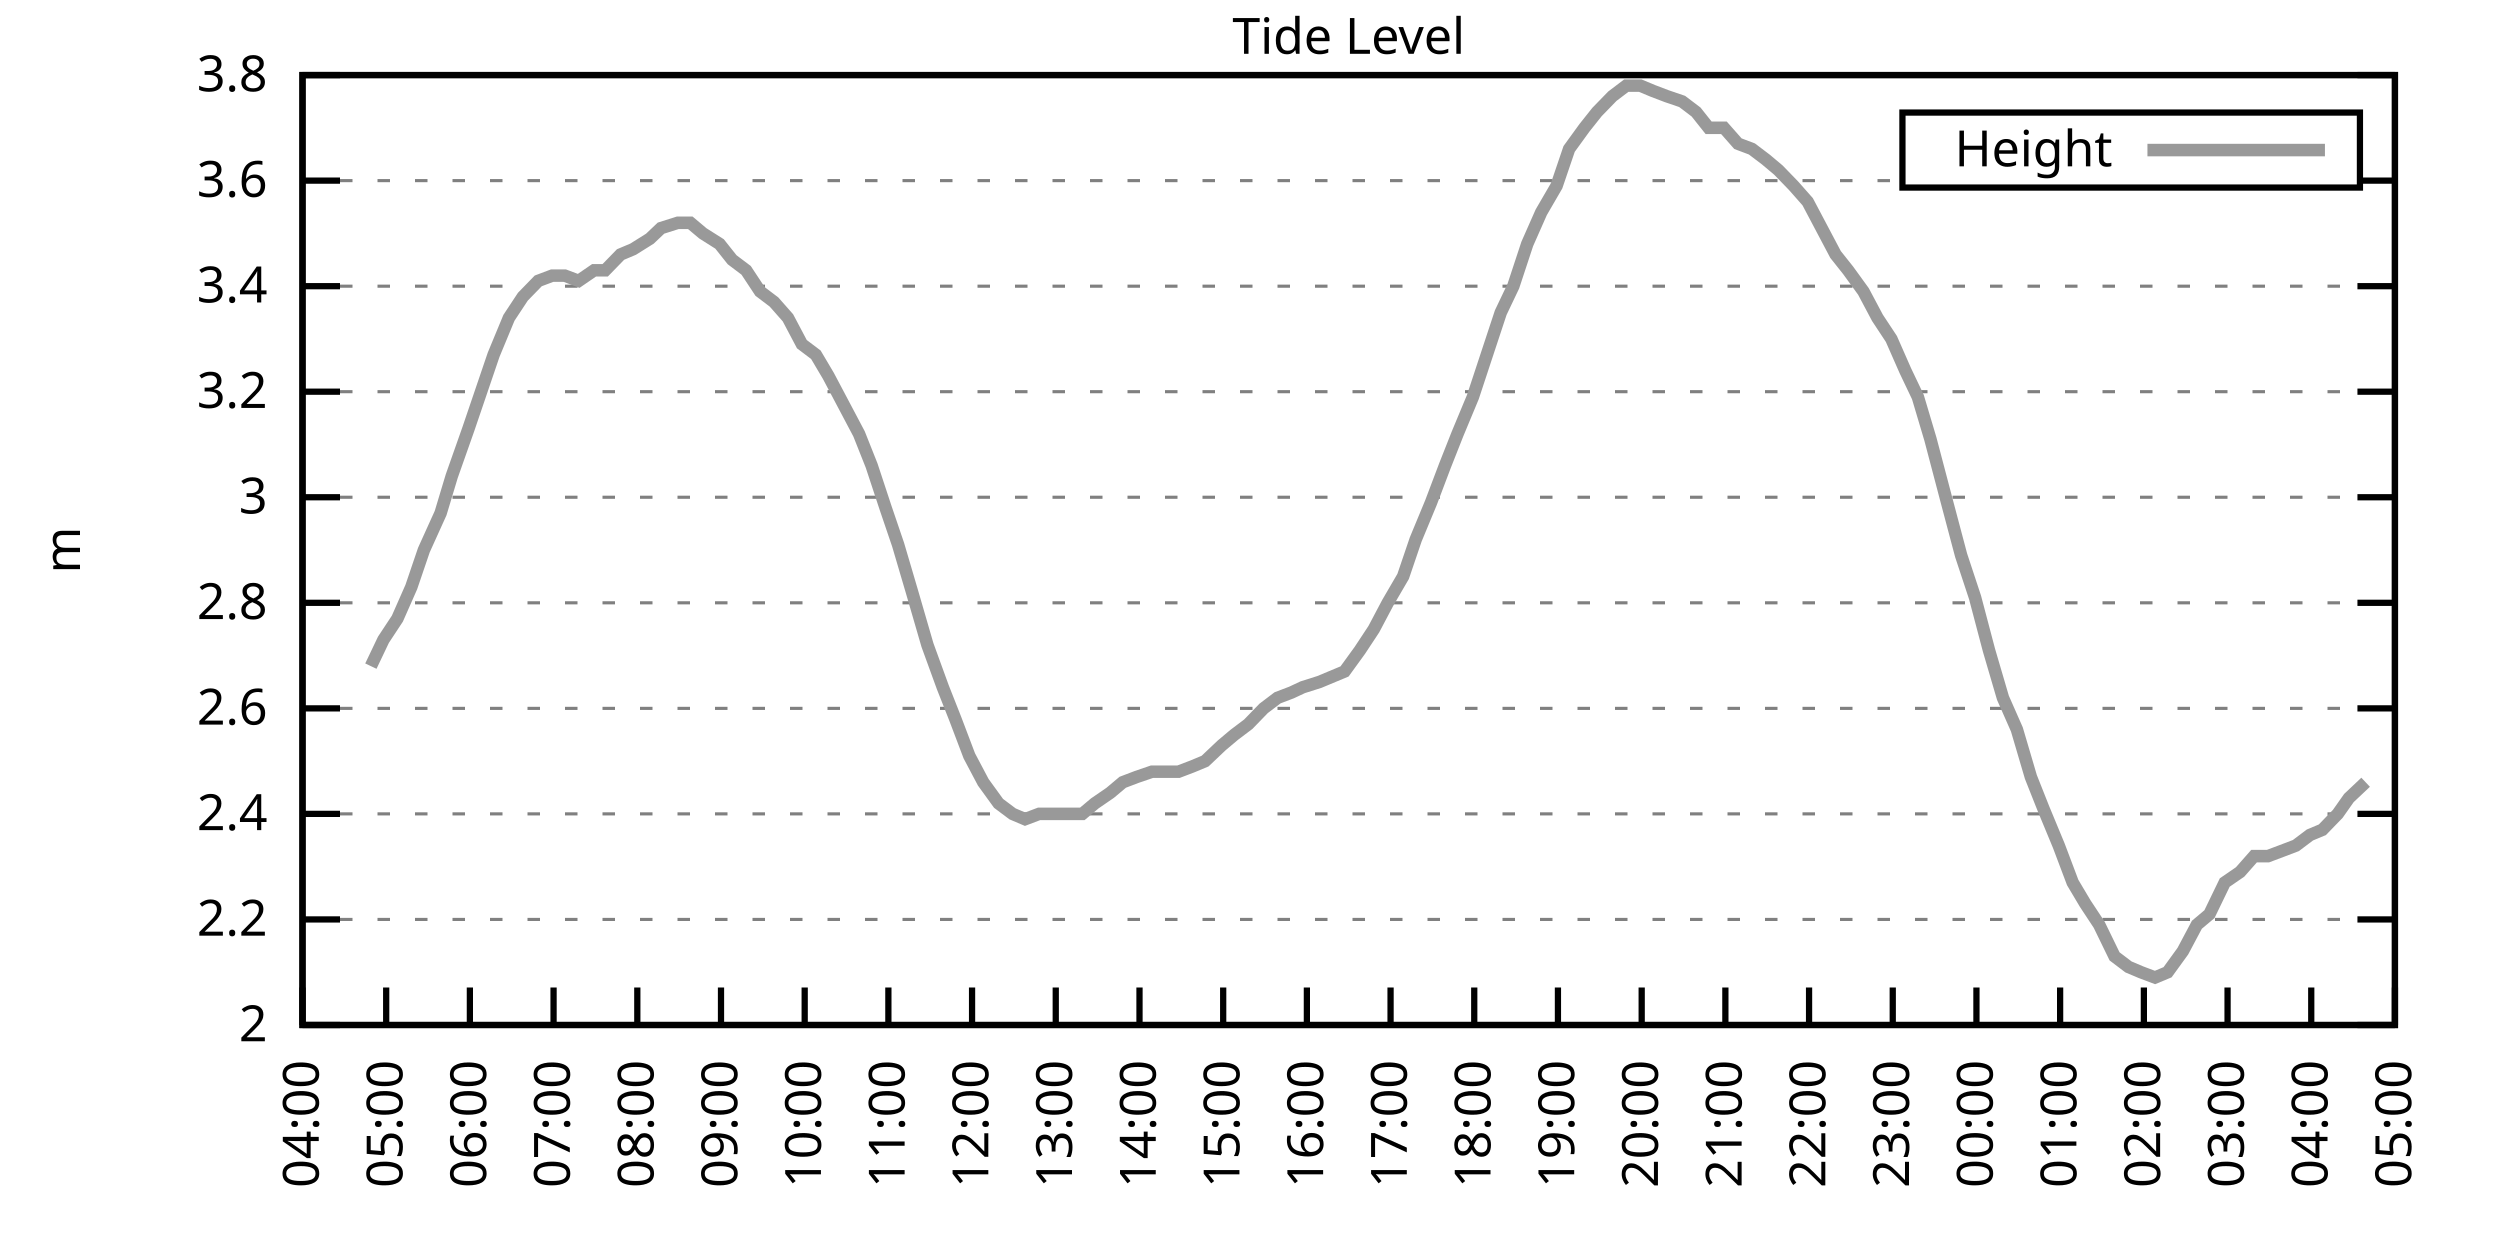
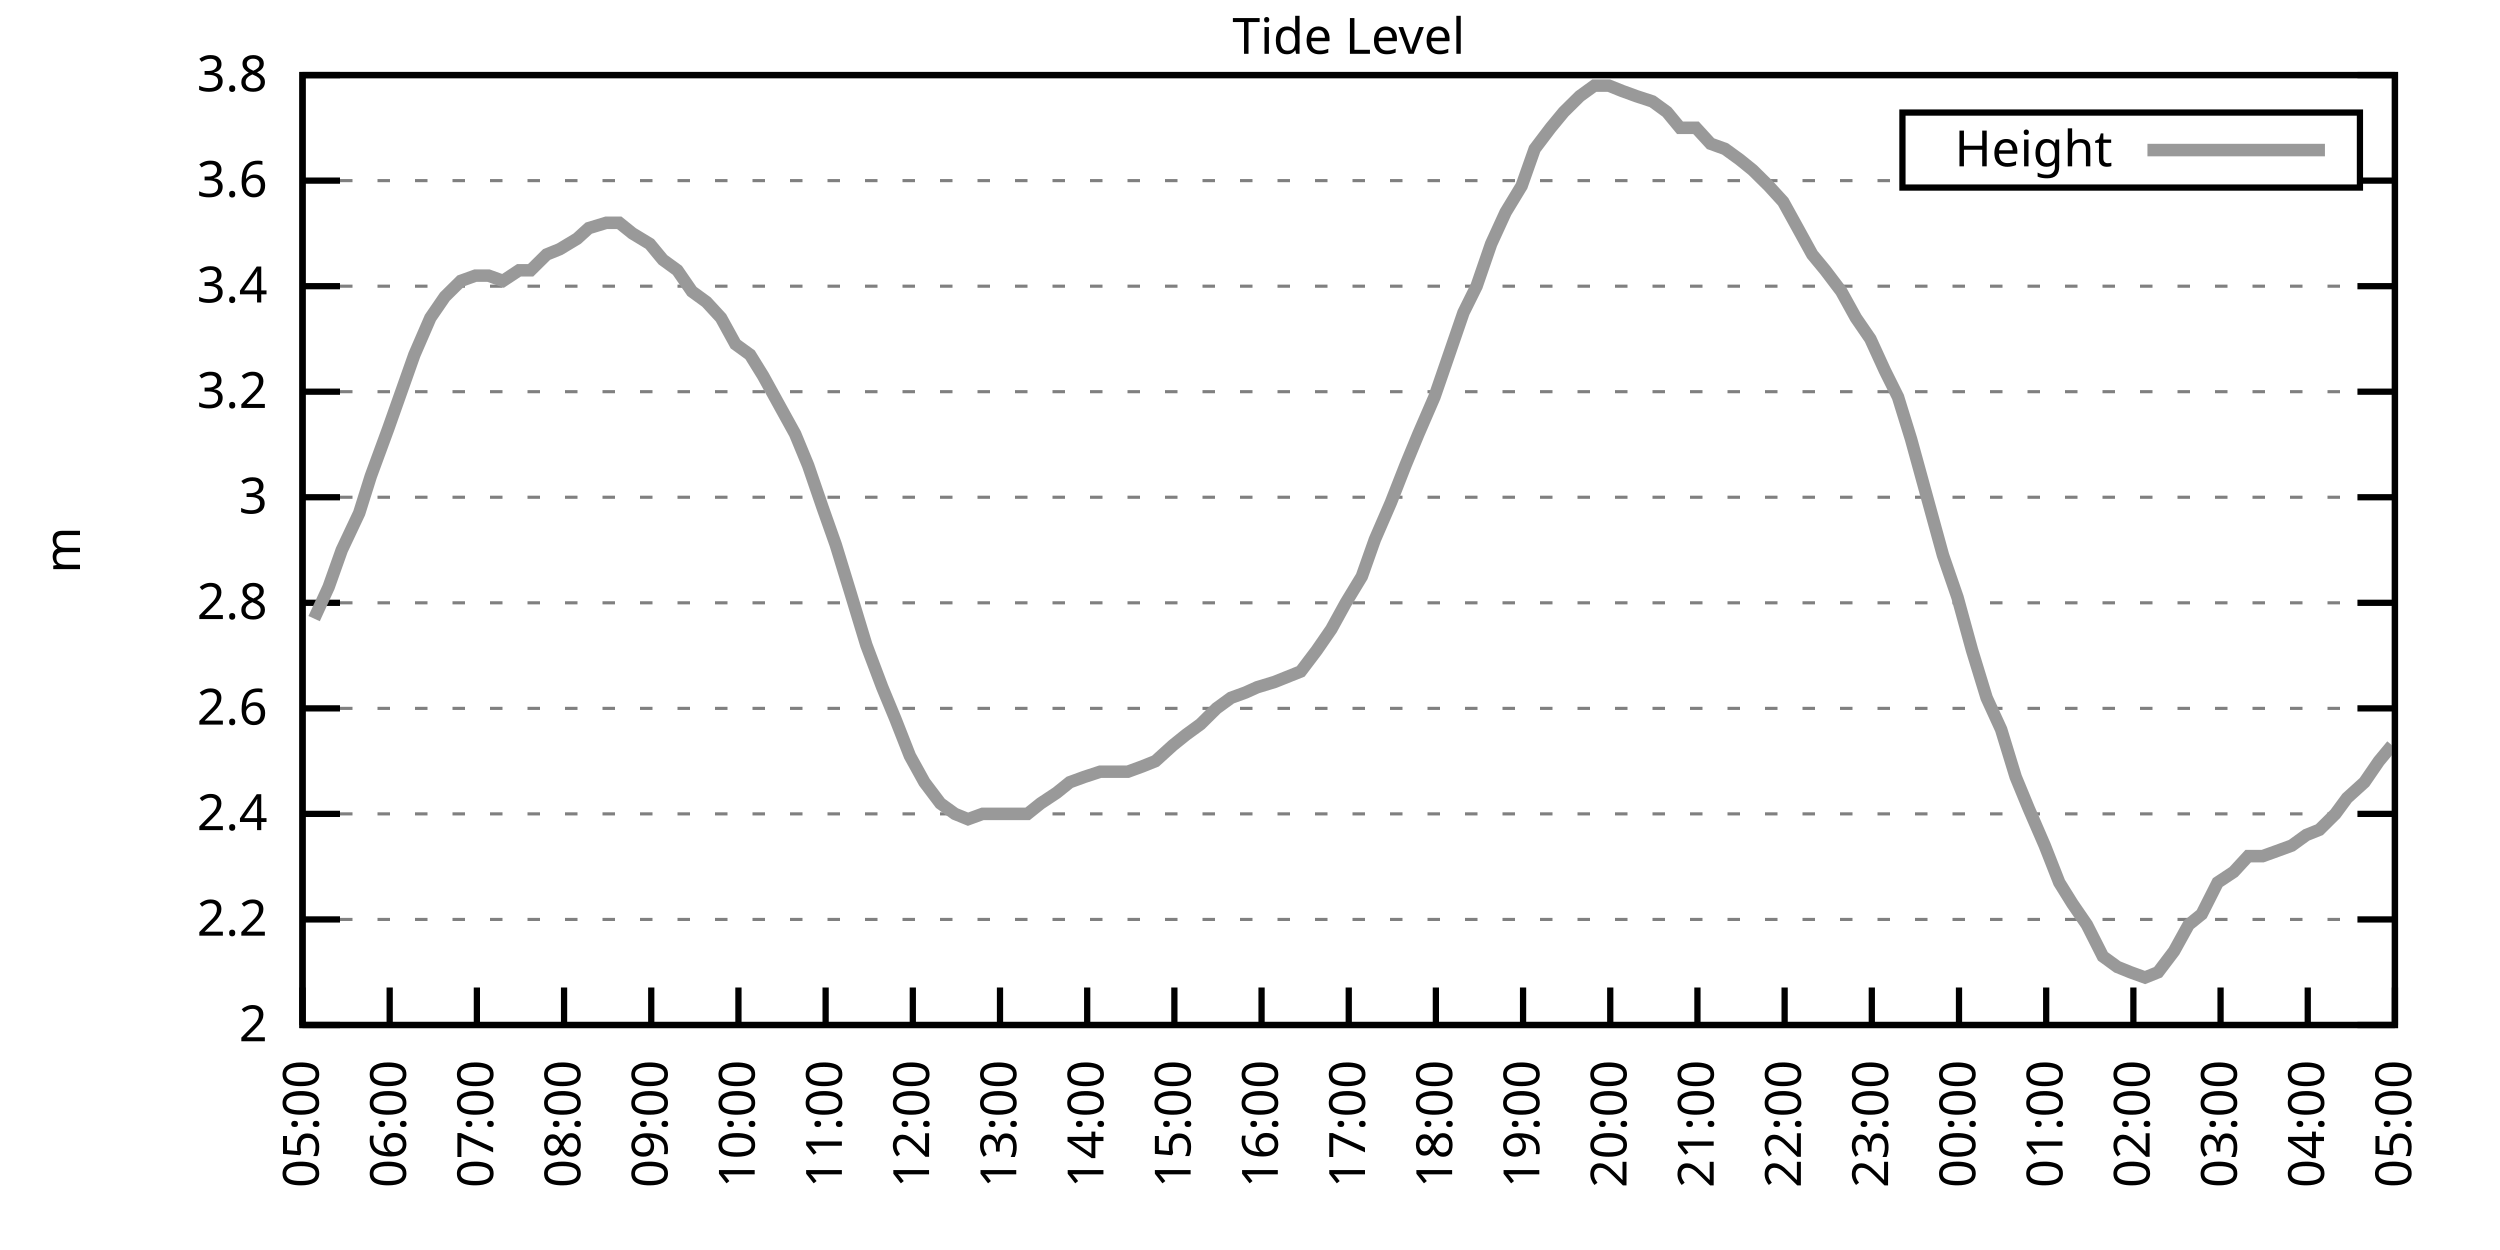
<svg xmlns="http://www.w3.org/2000/svg" xmlns:xlink="http://www.w3.org/1999/xlink" width="400" height="200" viewBox="0 0 400 200">
  <g id="gnuplot_canvas">
    <rect x="0" y="0" width="400" height="200" fill="none" />
    <defs>
      <circle id="gpDot" r="0.5" stroke-width="0.5" stroke="currentColor" />
      <path id="gpPt0" stroke-width="0.333" stroke="currentColor" d="M-1,0 h2 M0,-1 v2" />
      <path id="gpPt1" stroke-width="0.333" stroke="currentColor" d="M-1,-1 L1,1 M1,-1 L-1,1" />
      <path id="gpPt2" stroke-width="0.333" stroke="currentColor" d="M-1,0 L1,0 M0,-1 L0,1 M-1,-1 L1,1 M-1,1 L1,-1" />
      <rect id="gpPt3" stroke-width="0.333" stroke="currentColor" x="-1" y="-1" width="2" height="2" />
      <rect id="gpPt4" stroke-width="0.333" stroke="currentColor" fill="currentColor" x="-1" y="-1" width="2" height="2" />
      <circle id="gpPt5" stroke-width="0.333" stroke="currentColor" cx="0" cy="0" r="1" />
      <use xlink:href="#gpPt5" id="gpPt6" fill="currentColor" stroke="none" />
      <path id="gpPt7" stroke-width="0.333" stroke="currentColor" d="M0,-1.33 L-1.33,0.67 L1.33,0.67 z" />
      <use xlink:href="#gpPt7" id="gpPt8" fill="currentColor" stroke="none" />
      <use xlink:href="#gpPt7" id="gpPt9" stroke="currentColor" transform="rotate(180)" />
      <use xlink:href="#gpPt9" id="gpPt10" fill="currentColor" stroke="none" />
      <use xlink:href="#gpPt3" id="gpPt11" stroke="currentColor" transform="rotate(45)" />
      <use xlink:href="#gpPt11" id="gpPt12" fill="currentColor" stroke="none" />
      <path id="gpPt13" stroke-width="0.333" stroke="currentColor" d="M0,1.330 L1.265,0.411 L0.782,-1.067 L-0.782,-1.076 L-1.265,0.411 z" />
      <use xlink:href="#gpPt13" id="gpPt14" fill="currentColor" stroke="none" />
      <filter id="textbox" filterUnits="objectBoundingBox" x="0" y="0" height="1" width="1">
        <feFlood flood-color="white" flood-opacity="1" result="bgnd" />
        <feComposite in="SourceGraphic" in2="bgnd" operator="atop" />
      </filter>
      <filter id="greybox" filterUnits="objectBoundingBox" x="0" y="0" height="1" width="1">
        <feFlood flood-color="lightgrey" flood-opacity="1" result="grey" />
        <feComposite in="SourceGraphic" in2="grey" operator="atop" />
      </filter>
    </defs>
    <g fill="none" color="white" stroke="currentColor" stroke-width="1.00" stroke-linecap="butt" stroke-linejoin="miter">
</g>
    <g fill="none" color="black" stroke="currentColor" stroke-width="1.00" stroke-linecap="butt" stroke-linejoin="miter">
      <g stroke="none" shape-rendering="crispEdges">
        <polygon fill="rgb(255, 255, 255)" points="48.40,164.00 383.18,164.00 383.18,12.02 48.40,12.02 " />
      </g>
    </g>
    <g fill="none" color="black" stroke="currentColor" stroke-width="1.00" stroke-linecap="butt" stroke-linejoin="miter">
</g>
    <g fill="none" color="black" stroke="black" stroke-width="0.50" stroke-linecap="butt" stroke-linejoin="miter">
</g>
    <g fill="none" color="gray" stroke="currentColor" stroke-width="0.50" stroke-linecap="butt" stroke-linejoin="miter">
      <path stroke="gray" stroke-dasharray="2,4" class="gridline" d="M48.40,164.00 L383.19,164.00  " />
    </g>
    <g fill="none" color="gray" stroke="gray" stroke-width="1.00" stroke-linecap="butt" stroke-linejoin="miter">
</g>
    <g fill="none" color="black" stroke="currentColor" stroke-width="1.00" stroke-linecap="butt" stroke-linejoin="miter">
      <path stroke="black" d="M48.40,164.00 L54.40,164.00 M383.19,164.00 L377.19,164.00  " />
      <g transform="translate(42.80,166.60)" stroke="none" fill="black" font-family="Sans" font-size="8.00" text-anchor="end">
        <text>
          <tspan font-family="Sans"> 2</tspan>
        </text>
      </g>
    </g>
    <g fill="none" color="black" stroke="currentColor" stroke-width="1.00" stroke-linecap="butt" stroke-linejoin="miter">
</g>
    <g fill="none" color="black" stroke="black" stroke-width="0.50" stroke-linecap="butt" stroke-linejoin="miter">
</g>
    <g fill="none" color="gray" stroke="currentColor" stroke-width="0.50" stroke-linecap="butt" stroke-linejoin="miter">
      <path stroke="gray" stroke-dasharray="2,4" class="gridline" d="M48.40,147.11 L383.19,147.11  " />
    </g>
    <g fill="none" color="gray" stroke="gray" stroke-width="1.00" stroke-linecap="butt" stroke-linejoin="miter">
</g>
    <g fill="none" color="black" stroke="currentColor" stroke-width="1.00" stroke-linecap="butt" stroke-linejoin="miter">
      <path stroke="black" d="M48.40,147.11 L54.40,147.11 M383.19,147.11 L377.19,147.11  " />
      <g transform="translate(42.80,149.71)" stroke="none" fill="black" font-family="Sans" font-size="8.00" text-anchor="end">
        <text>
          <tspan font-family="Sans"> 2.2</tspan>
        </text>
      </g>
    </g>
    <g fill="none" color="black" stroke="currentColor" stroke-width="1.00" stroke-linecap="butt" stroke-linejoin="miter">
</g>
    <g fill="none" color="black" stroke="black" stroke-width="0.50" stroke-linecap="butt" stroke-linejoin="miter">
</g>
    <g fill="none" color="gray" stroke="currentColor" stroke-width="0.50" stroke-linecap="butt" stroke-linejoin="miter">
      <path stroke="gray" stroke-dasharray="2,4" class="gridline" d="M48.40,130.22 L383.19,130.22  " />
    </g>
    <g fill="none" color="gray" stroke="gray" stroke-width="1.00" stroke-linecap="butt" stroke-linejoin="miter">
</g>
    <g fill="none" color="black" stroke="currentColor" stroke-width="1.00" stroke-linecap="butt" stroke-linejoin="miter">
      <path stroke="black" d="M48.40,130.22 L54.40,130.22 M383.19,130.22 L377.19,130.22  " />
      <g transform="translate(42.80,132.82)" stroke="none" fill="black" font-family="Sans" font-size="8.00" text-anchor="end">
        <text>
          <tspan font-family="Sans"> 2.4</tspan>
        </text>
      </g>
    </g>
    <g fill="none" color="black" stroke="currentColor" stroke-width="1.00" stroke-linecap="butt" stroke-linejoin="miter">
</g>
    <g fill="none" color="black" stroke="black" stroke-width="0.50" stroke-linecap="butt" stroke-linejoin="miter">
</g>
    <g fill="none" color="gray" stroke="currentColor" stroke-width="0.50" stroke-linecap="butt" stroke-linejoin="miter">
      <path stroke="gray" stroke-dasharray="2,4" class="gridline" d="M48.40,113.34 L383.19,113.34  " />
    </g>
    <g fill="none" color="gray" stroke="gray" stroke-width="1.00" stroke-linecap="butt" stroke-linejoin="miter">
</g>
    <g fill="none" color="black" stroke="currentColor" stroke-width="1.00" stroke-linecap="butt" stroke-linejoin="miter">
      <path stroke="black" d="M48.40,113.34 L54.40,113.34 M383.19,113.34 L377.19,113.34  " />
      <g transform="translate(42.80,115.94)" stroke="none" fill="black" font-family="Sans" font-size="8.00" text-anchor="end">
        <text>
          <tspan font-family="Sans"> 2.6</tspan>
        </text>
      </g>
    </g>
    <g fill="none" color="black" stroke="currentColor" stroke-width="1.00" stroke-linecap="butt" stroke-linejoin="miter">
</g>
    <g fill="none" color="black" stroke="black" stroke-width="0.50" stroke-linecap="butt" stroke-linejoin="miter">
</g>
    <g fill="none" color="gray" stroke="currentColor" stroke-width="0.50" stroke-linecap="butt" stroke-linejoin="miter">
      <path stroke="gray" stroke-dasharray="2,4" class="gridline" d="M48.40,96.45 L383.19,96.45  " />
    </g>
    <g fill="none" color="gray" stroke="gray" stroke-width="1.00" stroke-linecap="butt" stroke-linejoin="miter">
</g>
    <g fill="none" color="black" stroke="currentColor" stroke-width="1.00" stroke-linecap="butt" stroke-linejoin="miter">
      <path stroke="black" d="M48.40,96.45 L54.40,96.45 M383.19,96.45 L377.19,96.45  " />
      <g transform="translate(42.80,99.05)" stroke="none" fill="black" font-family="Sans" font-size="8.00" text-anchor="end">
        <text>
          <tspan font-family="Sans"> 2.8</tspan>
        </text>
      </g>
    </g>
    <g fill="none" color="black" stroke="currentColor" stroke-width="1.00" stroke-linecap="butt" stroke-linejoin="miter">
</g>
    <g fill="none" color="black" stroke="black" stroke-width="0.50" stroke-linecap="butt" stroke-linejoin="miter">
</g>
    <g fill="none" color="gray" stroke="currentColor" stroke-width="0.50" stroke-linecap="butt" stroke-linejoin="miter">
      <path stroke="gray" stroke-dasharray="2,4" class="gridline" d="M48.40,79.56 L383.19,79.56  " />
    </g>
    <g fill="none" color="gray" stroke="gray" stroke-width="1.00" stroke-linecap="butt" stroke-linejoin="miter">
</g>
    <g fill="none" color="black" stroke="currentColor" stroke-width="1.00" stroke-linecap="butt" stroke-linejoin="miter">
      <path stroke="black" d="M48.40,79.56 L54.40,79.56 M383.19,79.56 L377.19,79.56  " />
      <g transform="translate(42.80,82.16)" stroke="none" fill="black" font-family="Sans" font-size="8.00" text-anchor="end">
        <text>
          <tspan font-family="Sans"> 3</tspan>
        </text>
      </g>
    </g>
    <g fill="none" color="black" stroke="currentColor" stroke-width="1.00" stroke-linecap="butt" stroke-linejoin="miter">
</g>
    <g fill="none" color="black" stroke="black" stroke-width="0.50" stroke-linecap="butt" stroke-linejoin="miter">
</g>
    <g fill="none" color="gray" stroke="currentColor" stroke-width="0.50" stroke-linecap="butt" stroke-linejoin="miter">
      <path stroke="gray" stroke-dasharray="2,4" class="gridline" d="M48.40,62.67 L383.19,62.67  " />
    </g>
    <g fill="none" color="gray" stroke="gray" stroke-width="1.00" stroke-linecap="butt" stroke-linejoin="miter">
</g>
    <g fill="none" color="black" stroke="currentColor" stroke-width="1.00" stroke-linecap="butt" stroke-linejoin="miter">
      <path stroke="black" d="M48.40,62.67 L54.40,62.67 M383.19,62.67 L377.19,62.67  " />
      <g transform="translate(42.80,65.27)" stroke="none" fill="black" font-family="Sans" font-size="8.00" text-anchor="end">
        <text>
          <tspan font-family="Sans"> 3.2</tspan>
        </text>
      </g>
    </g>
    <g fill="none" color="black" stroke="currentColor" stroke-width="1.00" stroke-linecap="butt" stroke-linejoin="miter">
</g>
    <g fill="none" color="black" stroke="black" stroke-width="0.50" stroke-linecap="butt" stroke-linejoin="miter">
</g>
    <g fill="none" color="gray" stroke="currentColor" stroke-width="0.50" stroke-linecap="butt" stroke-linejoin="miter">
      <path stroke="gray" stroke-dasharray="2,4" class="gridline" d="M48.40,45.79 L383.19,45.79  " />
    </g>
    <g fill="none" color="gray" stroke="gray" stroke-width="1.00" stroke-linecap="butt" stroke-linejoin="miter">
</g>
    <g fill="none" color="black" stroke="currentColor" stroke-width="1.00" stroke-linecap="butt" stroke-linejoin="miter">
      <path stroke="black" d="M48.40,45.79 L54.40,45.79 M383.19,45.79 L377.19,45.79  " />
      <g transform="translate(42.80,48.39)" stroke="none" fill="black" font-family="Sans" font-size="8.00" text-anchor="end">
        <text>
          <tspan font-family="Sans"> 3.4</tspan>
        </text>
      </g>
    </g>
    <g fill="none" color="black" stroke="currentColor" stroke-width="1.00" stroke-linecap="butt" stroke-linejoin="miter">
</g>
    <g fill="none" color="black" stroke="black" stroke-width="0.50" stroke-linecap="butt" stroke-linejoin="miter">
</g>
    <g fill="none" color="gray" stroke="currentColor" stroke-width="0.50" stroke-linecap="butt" stroke-linejoin="miter">
      <path stroke="gray" stroke-dasharray="2,4" class="gridline" d="M48.40,28.90 L304.39,28.90 M377.59,28.90 L383.19,28.90  " />
    </g>
    <g fill="none" color="gray" stroke="gray" stroke-width="1.00" stroke-linecap="butt" stroke-linejoin="miter">
</g>
    <g fill="none" color="black" stroke="currentColor" stroke-width="1.00" stroke-linecap="butt" stroke-linejoin="miter">
      <path stroke="black" d="M48.40,28.90 L54.40,28.90 M383.19,28.90 L377.19,28.90  " />
      <g transform="translate(42.80,31.50)" stroke="none" fill="black" font-family="Sans" font-size="8.00" text-anchor="end">
        <text>
          <tspan font-family="Sans"> 3.6</tspan>
        </text>
      </g>
    </g>
    <g fill="none" color="black" stroke="currentColor" stroke-width="1.00" stroke-linecap="butt" stroke-linejoin="miter">
</g>
    <g fill="none" color="black" stroke="black" stroke-width="0.50" stroke-linecap="butt" stroke-linejoin="miter">
</g>
    <g fill="none" color="gray" stroke="currentColor" stroke-width="0.50" stroke-linecap="butt" stroke-linejoin="miter">
      <path stroke="gray" stroke-dasharray="2,4" class="gridline" d="M48.40,12.01 L383.19,12.01  " />
    </g>
    <g fill="none" color="gray" stroke="gray" stroke-width="1.00" stroke-linecap="butt" stroke-linejoin="miter">
</g>
    <g fill="none" color="black" stroke="currentColor" stroke-width="1.00" stroke-linecap="butt" stroke-linejoin="miter">
      <path stroke="black" d="M48.40,12.01 L54.40,12.01 M383.19,12.01 L377.19,12.01  " />
      <g transform="translate(42.80,14.61)" stroke="none" fill="black" font-family="Sans" font-size="8.00" text-anchor="end">
        <text>
          <tspan font-family="Sans"> 3.8</tspan>
        </text>
      </g>
    </g>
    <g fill="none" color="black" stroke="currentColor" stroke-width="1.00" stroke-linecap="butt" stroke-linejoin="miter">
      <path stroke="black" d="M48.40,164.00 L48.40,158.00  " />
      <g transform="translate(51.00,169.60) rotate(270.00)" stroke="none" fill="black" font-family="Sans" font-size="8.00" text-anchor="end">
        <text>
-           <tspan font-family="Sans">04:00</tspan>
-         </text>
-       </g>
-     </g>
-     <g fill="none" color="black" stroke="currentColor" stroke-width="1.00" stroke-linecap="butt" stroke-linejoin="miter">
-       <path stroke="black" d="M61.79,164.00 L61.79,158.00  " />
-       <g transform="translate(64.39,169.60) rotate(270.00)" stroke="none" fill="black" font-family="Sans" font-size="8.00" text-anchor="end">
-         <text>
          <tspan font-family="Sans">05:00</tspan>
        </text>
      </g>
    </g>
    <g fill="none" color="black" stroke="currentColor" stroke-width="1.00" stroke-linecap="butt" stroke-linejoin="miter">
-       <path stroke="black" d="M75.18,164.00 L75.18,158.00  " />
-       <g transform="translate(77.78,169.60) rotate(270.00)" stroke="none" fill="black" font-family="Sans" font-size="8.00" text-anchor="end">
+       <path stroke="black" d="M62.35,164.00 L62.35,158.00  " />
+       <g transform="translate(64.95,169.60) rotate(270.00)" stroke="none" fill="black" font-family="Sans" font-size="8.00" text-anchor="end">
        <text>
          <tspan font-family="Sans">06:00</tspan>
        </text>
      </g>
    </g>
    <g fill="none" color="black" stroke="currentColor" stroke-width="1.00" stroke-linecap="butt" stroke-linejoin="miter">
-       <path stroke="black" d="M88.57,164.00 L88.57,158.00  " />
-       <g transform="translate(91.17,169.60) rotate(270.00)" stroke="none" fill="black" font-family="Sans" font-size="8.00" text-anchor="end">
+       <path stroke="black" d="M76.30,164.00 L76.30,158.00  " />
+       <g transform="translate(78.90,169.60) rotate(270.00)" stroke="none" fill="black" font-family="Sans" font-size="8.00" text-anchor="end">
        <text>
          <tspan font-family="Sans">07:00</tspan>
        </text>
      </g>
    </g>
    <g fill="none" color="black" stroke="currentColor" stroke-width="1.00" stroke-linecap="butt" stroke-linejoin="miter">
-       <path stroke="black" d="M101.97,164.00 L101.97,158.00  " />
-       <g transform="translate(104.57,169.60) rotate(270.00)" stroke="none" fill="black" font-family="Sans" font-size="8.00" text-anchor="end">
+       <path stroke="black" d="M90.25,164.00 L90.25,158.00  " />
+       <g transform="translate(92.85,169.60) rotate(270.00)" stroke="none" fill="black" font-family="Sans" font-size="8.00" text-anchor="end">
        <text>
          <tspan font-family="Sans">08:00</tspan>
        </text>
      </g>
    </g>
    <g fill="none" color="black" stroke="currentColor" stroke-width="1.00" stroke-linecap="butt" stroke-linejoin="miter">
-       <path stroke="black" d="M115.36,164.00 L115.36,158.00  " />
-       <g transform="translate(117.96,169.60) rotate(270.00)" stroke="none" fill="black" font-family="Sans" font-size="8.00" text-anchor="end">
+       <path stroke="black" d="M104.20,164.00 L104.20,158.00  " />
+       <g transform="translate(106.80,169.60) rotate(270.00)" stroke="none" fill="black" font-family="Sans" font-size="8.00" text-anchor="end">
        <text>
          <tspan font-family="Sans">09:00</tspan>
        </text>
      </g>
    </g>
    <g fill="none" color="black" stroke="currentColor" stroke-width="1.00" stroke-linecap="butt" stroke-linejoin="miter">
-       <path stroke="black" d="M128.75,164.00 L128.75,158.00  " />
-       <g transform="translate(131.35,169.60) rotate(270.00)" stroke="none" fill="black" font-family="Sans" font-size="8.00" text-anchor="end">
+       <path stroke="black" d="M118.15,164.00 L118.15,158.00  " />
+       <g transform="translate(120.75,169.60) rotate(270.00)" stroke="none" fill="black" font-family="Sans" font-size="8.00" text-anchor="end">
        <text>
          <tspan font-family="Sans">10:00</tspan>
        </text>
      </g>
    </g>
    <g fill="none" color="black" stroke="currentColor" stroke-width="1.00" stroke-linecap="butt" stroke-linejoin="miter">
-       <path stroke="black" d="M142.14,164.00 L142.14,158.00  " />
-       <g transform="translate(144.74,169.60) rotate(270.00)" stroke="none" fill="black" font-family="Sans" font-size="8.00" text-anchor="end">
+       <path stroke="black" d="M132.10,164.00 L132.10,158.00  " />
+       <g transform="translate(134.70,169.60) rotate(270.00)" stroke="none" fill="black" font-family="Sans" font-size="8.00" text-anchor="end">
        <text>
          <tspan font-family="Sans">11:00</tspan>
        </text>
      </g>
    </g>
    <g fill="none" color="black" stroke="currentColor" stroke-width="1.00" stroke-linecap="butt" stroke-linejoin="miter">
-       <path stroke="black" d="M155.53,164.00 L155.53,158.00  " />
-       <g transform="translate(158.13,169.60) rotate(270.00)" stroke="none" fill="black" font-family="Sans" font-size="8.00" text-anchor="end">
+       <path stroke="black" d="M146.05,164.00 L146.05,158.00  " />
+       <g transform="translate(148.65,169.60) rotate(270.00)" stroke="none" fill="black" font-family="Sans" font-size="8.00" text-anchor="end">
        <text>
          <tspan font-family="Sans">12:00</tspan>
        </text>
      </g>
    </g>
    <g fill="none" color="black" stroke="currentColor" stroke-width="1.00" stroke-linecap="butt" stroke-linejoin="miter">
-       <path stroke="black" d="M168.92,164.00 L168.92,158.00  " />
-       <g transform="translate(171.52,169.60) rotate(270.00)" stroke="none" fill="black" font-family="Sans" font-size="8.00" text-anchor="end">
+       <path stroke="black" d="M160.00,164.00 L160.00,158.00  " />
+       <g transform="translate(162.60,169.60) rotate(270.00)" stroke="none" fill="black" font-family="Sans" font-size="8.00" text-anchor="end">
        <text>
          <tspan font-family="Sans">13:00</tspan>
        </text>
      </g>
    </g>
    <g fill="none" color="black" stroke="currentColor" stroke-width="1.00" stroke-linecap="butt" stroke-linejoin="miter">
-       <path stroke="black" d="M182.32,164.00 L182.32,158.00  " />
-       <g transform="translate(184.92,169.60) rotate(270.00)" stroke="none" fill="black" font-family="Sans" font-size="8.00" text-anchor="end">
+       <path stroke="black" d="M173.95,164.00 L173.95,158.00  " />
+       <g transform="translate(176.55,169.60) rotate(270.00)" stroke="none" fill="black" font-family="Sans" font-size="8.00" text-anchor="end">
        <text>
          <tspan font-family="Sans">14:00</tspan>
        </text>
      </g>
    </g>
    <g fill="none" color="black" stroke="currentColor" stroke-width="1.00" stroke-linecap="butt" stroke-linejoin="miter">
-       <path stroke="black" d="M195.71,164.00 L195.71,158.00  " />
-       <g transform="translate(198.31,169.60) rotate(270.00)" stroke="none" fill="black" font-family="Sans" font-size="8.00" text-anchor="end">
+       <path stroke="black" d="M187.90,164.00 L187.90,158.00  " />
+       <g transform="translate(190.50,169.60) rotate(270.00)" stroke="none" fill="black" font-family="Sans" font-size="8.00" text-anchor="end">
        <text>
          <tspan font-family="Sans">15:00</tspan>
        </text>
      </g>
    </g>
    <g fill="none" color="black" stroke="currentColor" stroke-width="1.00" stroke-linecap="butt" stroke-linejoin="miter">
-       <path stroke="black" d="M209.10,164.00 L209.10,158.00  " />
-       <g transform="translate(211.70,169.60) rotate(270.00)" stroke="none" fill="black" font-family="Sans" font-size="8.00" text-anchor="end">
+       <path stroke="black" d="M201.85,164.00 L201.85,158.00  " />
+       <g transform="translate(204.45,169.60) rotate(270.00)" stroke="none" fill="black" font-family="Sans" font-size="8.00" text-anchor="end">
        <text>
          <tspan font-family="Sans">16:00</tspan>
        </text>
      </g>
    </g>
    <g fill="none" color="black" stroke="currentColor" stroke-width="1.00" stroke-linecap="butt" stroke-linejoin="miter">
-       <path stroke="black" d="M222.49,164.00 L222.49,158.00  " />
-       <g transform="translate(225.09,169.60) rotate(270.00)" stroke="none" fill="black" font-family="Sans" font-size="8.00" text-anchor="end">
+       <path stroke="black" d="M215.80,164.00 L215.80,158.00  " />
+       <g transform="translate(218.40,169.60) rotate(270.00)" stroke="none" fill="black" font-family="Sans" font-size="8.00" text-anchor="end">
        <text>
          <tspan font-family="Sans">17:00</tspan>
        </text>
      </g>
    </g>
    <g fill="none" color="black" stroke="currentColor" stroke-width="1.00" stroke-linecap="butt" stroke-linejoin="miter">
-       <path stroke="black" d="M235.88,164.00 L235.88,158.00  " />
-       <g transform="translate(238.48,169.60) rotate(270.00)" stroke="none" fill="black" font-family="Sans" font-size="8.00" text-anchor="end">
+       <path stroke="black" d="M229.74,164.00 L229.74,158.00  " />
+       <g transform="translate(232.34,169.60) rotate(270.00)" stroke="none" fill="black" font-family="Sans" font-size="8.00" text-anchor="end">
        <text>
          <tspan font-family="Sans">18:00</tspan>
        </text>
      </g>
    </g>
    <g fill="none" color="black" stroke="currentColor" stroke-width="1.00" stroke-linecap="butt" stroke-linejoin="miter">
-       <path stroke="black" d="M249.27,164.00 L249.27,158.00  " />
-       <g transform="translate(251.87,169.60) rotate(270.00)" stroke="none" fill="black" font-family="Sans" font-size="8.00" text-anchor="end">
+       <path stroke="black" d="M243.69,164.00 L243.69,158.00  " />
+       <g transform="translate(246.29,169.60) rotate(270.00)" stroke="none" fill="black" font-family="Sans" font-size="8.00" text-anchor="end">
        <text>
          <tspan font-family="Sans">19:00</tspan>
        </text>
      </g>
    </g>
    <g fill="none" color="black" stroke="currentColor" stroke-width="1.00" stroke-linecap="butt" stroke-linejoin="miter">
-       <path stroke="black" d="M262.67,164.00 L262.67,158.00  " />
-       <g transform="translate(265.27,169.60) rotate(270.00)" stroke="none" fill="black" font-family="Sans" font-size="8.00" text-anchor="end">
+       <path stroke="black" d="M257.64,164.00 L257.64,158.00  " />
+       <g transform="translate(260.24,169.60) rotate(270.00)" stroke="none" fill="black" font-family="Sans" font-size="8.00" text-anchor="end">
        <text>
          <tspan font-family="Sans">20:00</tspan>
        </text>
      </g>
    </g>
    <g fill="none" color="black" stroke="currentColor" stroke-width="1.00" stroke-linecap="butt" stroke-linejoin="miter">
-       <path stroke="black" d="M276.06,164.00 L276.06,158.00  " />
-       <g transform="translate(278.66,169.60) rotate(270.00)" stroke="none" fill="black" font-family="Sans" font-size="8.00" text-anchor="end">
+       <path stroke="black" d="M271.59,164.00 L271.59,158.00  " />
+       <g transform="translate(274.19,169.60) rotate(270.00)" stroke="none" fill="black" font-family="Sans" font-size="8.00" text-anchor="end">
        <text>
          <tspan font-family="Sans">21:00</tspan>
        </text>
      </g>
    </g>
    <g fill="none" color="black" stroke="currentColor" stroke-width="1.00" stroke-linecap="butt" stroke-linejoin="miter">
-       <path stroke="black" d="M289.45,164.00 L289.45,158.00  " />
-       <g transform="translate(292.05,169.60) rotate(270.00)" stroke="none" fill="black" font-family="Sans" font-size="8.00" text-anchor="end">
+       <path stroke="black" d="M285.54,164.00 L285.54,158.00  " />
+       <g transform="translate(288.14,169.60) rotate(270.00)" stroke="none" fill="black" font-family="Sans" font-size="8.00" text-anchor="end">
        <text>
          <tspan font-family="Sans">22:00</tspan>
        </text>
      </g>
    </g>
    <g fill="none" color="black" stroke="currentColor" stroke-width="1.00" stroke-linecap="butt" stroke-linejoin="miter">
-       <path stroke="black" d="M302.84,164.00 L302.84,158.00  " />
-       <g transform="translate(305.44,169.60) rotate(270.00)" stroke="none" fill="black" font-family="Sans" font-size="8.00" text-anchor="end">
+       <path stroke="black" d="M299.49,164.00 L299.49,158.00  " />
+       <g transform="translate(302.09,169.60) rotate(270.00)" stroke="none" fill="black" font-family="Sans" font-size="8.00" text-anchor="end">
        <text>
          <tspan font-family="Sans">23:00</tspan>
        </text>
      </g>
    </g>
    <g fill="none" color="black" stroke="currentColor" stroke-width="1.00" stroke-linecap="butt" stroke-linejoin="miter">
-       <path stroke="black" d="M316.23,164.00 L316.23,158.00  " />
-       <g transform="translate(318.83,169.60) rotate(270.00)" stroke="none" fill="black" font-family="Sans" font-size="8.00" text-anchor="end">
+       <path stroke="black" d="M313.44,164.00 L313.44,158.00  " />
+       <g transform="translate(316.04,169.60) rotate(270.00)" stroke="none" fill="black" font-family="Sans" font-size="8.00" text-anchor="end">
        <text>
          <tspan font-family="Sans">00:00</tspan>
        </text>
      </g>
    </g>
    <g fill="none" color="black" stroke="currentColor" stroke-width="1.00" stroke-linecap="butt" stroke-linejoin="miter">
-       <path stroke="black" d="M329.62,164.00 L329.62,158.00  " />
-       <g transform="translate(332.22,169.60) rotate(270.00)" stroke="none" fill="black" font-family="Sans" font-size="8.00" text-anchor="end">
+       <path stroke="black" d="M327.39,164.00 L327.39,158.00  " />
+       <g transform="translate(329.99,169.60) rotate(270.00)" stroke="none" fill="black" font-family="Sans" font-size="8.00" text-anchor="end">
        <text>
          <tspan font-family="Sans">01:00</tspan>
        </text>
      </g>
    </g>
    <g fill="none" color="black" stroke="currentColor" stroke-width="1.00" stroke-linecap="butt" stroke-linejoin="miter">
-       <path stroke="black" d="M343.02,164.00 L343.02,158.00  " />
-       <g transform="translate(345.62,169.60) rotate(270.00)" stroke="none" fill="black" font-family="Sans" font-size="8.00" text-anchor="end">
+       <path stroke="black" d="M341.34,164.00 L341.34,158.00  " />
+       <g transform="translate(343.94,169.60) rotate(270.00)" stroke="none" fill="black" font-family="Sans" font-size="8.00" text-anchor="end">
        <text>
          <tspan font-family="Sans">02:00</tspan>
        </text>
      </g>
    </g>
    <g fill="none" color="black" stroke="currentColor" stroke-width="1.00" stroke-linecap="butt" stroke-linejoin="miter">
-       <path stroke="black" d="M356.41,164.00 L356.41,158.00  " />
-       <g transform="translate(359.01,169.60) rotate(270.00)" stroke="none" fill="black" font-family="Sans" font-size="8.00" text-anchor="end">
+       <path stroke="black" d="M355.29,164.00 L355.29,158.00  " />
+       <g transform="translate(357.89,169.60) rotate(270.00)" stroke="none" fill="black" font-family="Sans" font-size="8.00" text-anchor="end">
        <text>
          <tspan font-family="Sans">03:00</tspan>
        </text>
      </g>
    </g>
    <g fill="none" color="black" stroke="currentColor" stroke-width="1.00" stroke-linecap="butt" stroke-linejoin="miter">
-       <path stroke="black" d="M369.80,164.00 L369.80,158.00  " />
-       <g transform="translate(372.40,169.60) rotate(270.00)" stroke="none" fill="black" font-family="Sans" font-size="8.00" text-anchor="end">
+       <path stroke="black" d="M369.24,164.00 L369.24,158.00  " />
+       <g transform="translate(371.84,169.60) rotate(270.00)" stroke="none" fill="black" font-family="Sans" font-size="8.00" text-anchor="end">
        <text>
          <tspan font-family="Sans">04:00</tspan>
        </text>
      </g>
    </g>
    <g fill="none" color="black" stroke="currentColor" stroke-width="1.00" stroke-linecap="butt" stroke-linejoin="miter">
      <path stroke="black" d="M383.19,164.00 L383.19,158.00  " />
      <g transform="translate(385.79,169.60) rotate(270.00)" stroke="none" fill="black" font-family="Sans" font-size="8.00" text-anchor="end">
        <text>
          <tspan font-family="Sans">05:00</tspan>
        </text>
      </g>
    </g>
    <g fill="none" color="black" stroke="currentColor" stroke-width="1.00" stroke-linecap="butt" stroke-linejoin="miter">
</g>
    <g fill="none" color="black" stroke="currentColor" stroke-width="1.00" stroke-linecap="butt" stroke-linejoin="miter">
      <path stroke="black" d="M48.40,12.01 L48.40,164.00 L383.19,164.00 L383.19,12.01 L48.40,12.01 Z  " />
    </g>
    <g fill="none" color="black" stroke="currentColor" stroke-width="1.00" stroke-linecap="butt" stroke-linejoin="miter">
</g>
    <g fill="none" color="black" stroke="currentColor" stroke-width="1.00" stroke-linecap="butt" stroke-linejoin="miter">
      <path stroke="black" d="M304.39,30.01 L304.39,18.01 L377.59,18.01 L377.59,30.01 L304.39,30.01 Z  " />
    </g>
    <g id="Tide_level_plot_1">
      <g fill="none" color="white" stroke="black" stroke-width="2.00" stroke-linecap="butt" stroke-linejoin="miter">
</g>
      <g fill="none" color="black" stroke="currentColor" stroke-width="2.00" stroke-linecap="butt" stroke-linejoin="miter">
        <g transform="translate(337.99,26.61)" stroke="none" fill="black" font-family="Sans" font-size="8.00" text-anchor="end">
          <text>
            <tspan font-family="Sans">Height</tspan>
          </text>
        </g>
      </g>
      <g fill="none" color="black" stroke="currentColor" stroke-width="2.00" stroke-linecap="butt" stroke-linejoin="miter">
-         <path stroke="rgb(153, 153, 153)" d="M343.59,24.01 L371.99,24.01 M59.34,106.58 L61.35,102.36 L63.58,98.98 L65.81,93.92 L67.82,88.01 L70.50,82.09   L72.28,76.18 L74.96,68.58 L78.98,56.76 L81.43,50.85 L83.66,47.47 L86.12,44.94 L88.35,44.10 L90.36,44.10   L92.59,44.94 L95.05,43.25 L96.83,43.25 L99.29,40.72 L101.30,39.87 L103.98,38.19 L105.76,36.50 L108.44,35.65   L110.45,35.65 L112.46,37.34 L115.13,39.03 L117.14,41.56 L119.38,43.25 L121.61,46.63 L123.84,48.32 L126.07,50.85   L128.30,55.07 L130.54,56.76 L132.54,60.14 L135.22,65.21 L137.45,69.43 L139.46,74.49 L141.69,81.25 L143.70,87.16   L145.94,94.76 L148.39,103.20 L150.85,109.96 L152.85,115.03 L155.09,120.94 L157.32,125.16 L159.77,128.54 L162.01,130.22   L164.01,131.07 L166.25,130.22 L168.48,130.22 L170.71,130.22 L173.17,130.22 L175.17,128.54 L177.63,126.85 L179.64,125.16   L181.87,124.31 L184.32,123.47 L186.56,123.47 L188.57,123.47 L190.80,122.62 L192.81,121.78 L195.48,119.25 L197.49,117.56   L199.73,115.87 L202.18,113.34 L204.41,111.65 L206.64,110.80 L208.43,109.96 L211.11,109.11 L213.12,108.27 L215.13,107.43   L217.58,104.05 L219.81,100.67 L222.04,96.45 L224.50,92.23 L226.51,86.32 L228.96,80.41 L231.20,74.49 L233.20,69.43   L235.66,63.52 L237.89,56.76 L240.12,50.01 L242.13,45.79 L244.36,39.03 L246.60,33.96 L249.05,29.74 L251.06,23.83   L253.51,20.45 L255.52,17.92 L257.98,15.39 L260.21,13.70 L262.44,13.70 L264.45,14.54 L266.68,15.39 L269.14,16.23   L271.37,17.92 L273.38,20.45 L275.83,20.45 L278.07,22.99 L280.30,23.83 L282.53,25.52 L284.54,27.21 L286.99,29.74   L289.23,32.28 L291.46,36.50 L293.69,40.72 L295.70,43.25 L298.15,46.63 L300.39,50.85 L302.62,54.23 L304.85,59.30   L306.86,63.52 L308.87,70.27 L311.54,80.41 L313.78,88.85 L316.01,95.60 L318.24,104.05 L320.47,111.65 L322.70,116.71   L324.94,124.31 L326.95,129.38 L329.40,135.29 L331.63,141.20 L333.64,144.58 L335.87,147.96 L338.33,153.02 L340.56,154.71   L342.57,155.56 L344.80,156.40 L346.81,155.56 L349.26,152.18 L351.50,147.96 L353.51,146.27 L355.96,141.20 L358.42,139.51   L360.65,136.98 L362.88,136.98 L365.11,136.14 L367.34,135.29 L369.58,133.60 L371.58,132.76 L374.04,130.22 L375.82,127.69   L378.50,125.16  " />
+         <path stroke="rgb(153, 153, 153)" d="M343.59,24.01 L371.99,24.01 M50.26,98.98 L52.58,93.92 L54.68,88.01 L57.47,82.09 L59.33,76.18 L62.12,68.58   L66.30,56.76 L68.86,50.85 L71.18,47.47 L73.74,44.94 L76.07,44.10 L78.16,44.10 L80.48,44.94 L83.04,43.25   L84.90,43.25 L87.46,40.72 L89.55,39.87 L92.34,38.19 L94.20,36.50 L96.99,35.65 L99.08,35.65 L101.18,37.34   L103.97,39.03 L106.06,41.56 L108.38,43.25 L110.71,46.63 L113.03,48.32 L115.36,50.85 L117.68,55.07 L120.01,56.76   L122.10,60.14 L124.89,65.21 L127.22,69.43 L129.31,74.49 L131.63,81.25 L133.72,87.16 L136.05,94.76 L138.61,103.20   L141.16,109.96 L143.26,115.03 L145.58,120.94 L147.91,125.16 L150.46,128.54 L152.79,130.22 L154.88,131.07 L157.21,130.22   L159.53,130.22 L161.86,130.22 L164.41,130.22 L166.51,128.54 L169.06,126.85 L171.16,125.16 L173.48,124.31 L176.04,123.47   L178.36,123.47 L180.46,123.47 L182.78,122.62 L184.87,121.78 L187.66,119.25 L189.76,117.56 L192.08,115.87 L194.64,113.34   L196.96,111.65 L199.29,110.80 L201.15,109.96 L203.94,109.11 L206.03,108.27 L208.12,107.43 L210.68,104.05 L213.01,100.67   L215.33,96.45 L217.89,92.23 L219.98,86.32 L222.54,80.41 L224.86,74.49 L226.95,69.43 L229.51,63.52 L231.84,56.76   L234.16,50.01 L236.25,45.79 L238.58,39.03 L240.90,33.96 L243.46,29.74 L245.55,23.83 L248.11,20.45 L250.20,17.92   L252.76,15.39 L255.09,13.70 L257.41,13.70 L259.50,14.54 L261.83,15.39 L264.39,16.23 L266.71,17.92 L268.80,20.45   L271.36,20.45 L273.69,22.99 L276.01,23.83 L278.34,25.52 L280.43,27.21 L282.99,29.74 L285.31,32.28 L287.64,36.50   L289.96,40.72 L292.05,43.25 L294.61,46.63 L296.94,50.85 L299.26,54.23 L301.58,59.30 L303.68,63.52 L305.77,70.27   L308.56,80.41 L310.88,88.85 L313.21,95.60 L315.53,104.05 L317.86,111.65 L320.18,116.71 L322.51,124.31 L324.60,129.38   L327.16,135.29 L329.48,141.20 L331.58,144.58 L333.90,147.96 L336.46,153.02 L338.78,154.71 L340.88,155.56 L343.20,156.40   L345.29,155.56 L347.85,152.18 L350.18,147.96 L352.27,146.27 L354.83,141.20 L357.38,139.51 L359.71,136.98 L362.03,136.98   L364.36,136.14 L366.68,135.29 L369.01,133.60 L371.10,132.76 L373.66,130.22 L375.52,127.69 L378.31,125.16 L380.63,121.78   L382.73,119.25  " />
      </g>
    </g>
    <g fill="none" color="black" stroke="currentColor" stroke-width="2.00" stroke-linecap="butt" stroke-linejoin="miter">
</g>
    <g fill="none" color="black" stroke="black" stroke-width="1.00" stroke-linecap="butt" stroke-linejoin="miter">
</g>
    <g fill="none" color="black" stroke="currentColor" stroke-width="1.00" stroke-linecap="butt" stroke-linejoin="miter">
      <path stroke="black" d="M48.40,12.01 L48.40,164.00 L383.19,164.00 L383.19,12.01 L48.40,12.01 Z  " />
      <g transform="translate(12.80,88.01) rotate(270.00)" stroke="none" fill="black" font-family="Sans" font-size="8.00" text-anchor="middle">
        <text>
          <tspan font-family="Sans">m</tspan>
        </text>
      </g>
    </g>
    <g fill="none" color="black" stroke="currentColor" stroke-width="1.00" stroke-linecap="butt" stroke-linejoin="miter">
</g>
    <g fill="none" color="black" stroke="currentColor" stroke-width="1.00" stroke-linecap="butt" stroke-linejoin="miter">
      <g transform="translate(215.79,8.61)" stroke="none" fill="black" font-family="Sans" font-size="8.00" text-anchor="middle">
        <text>
          <tspan font-family="Sans">Tide Level</tspan>
        </text>
      </g>
    </g>
    <g fill="none" color="black" stroke="currentColor" stroke-width="1.00" stroke-linecap="butt" stroke-linejoin="miter">
</g>
  </g>
</svg>
